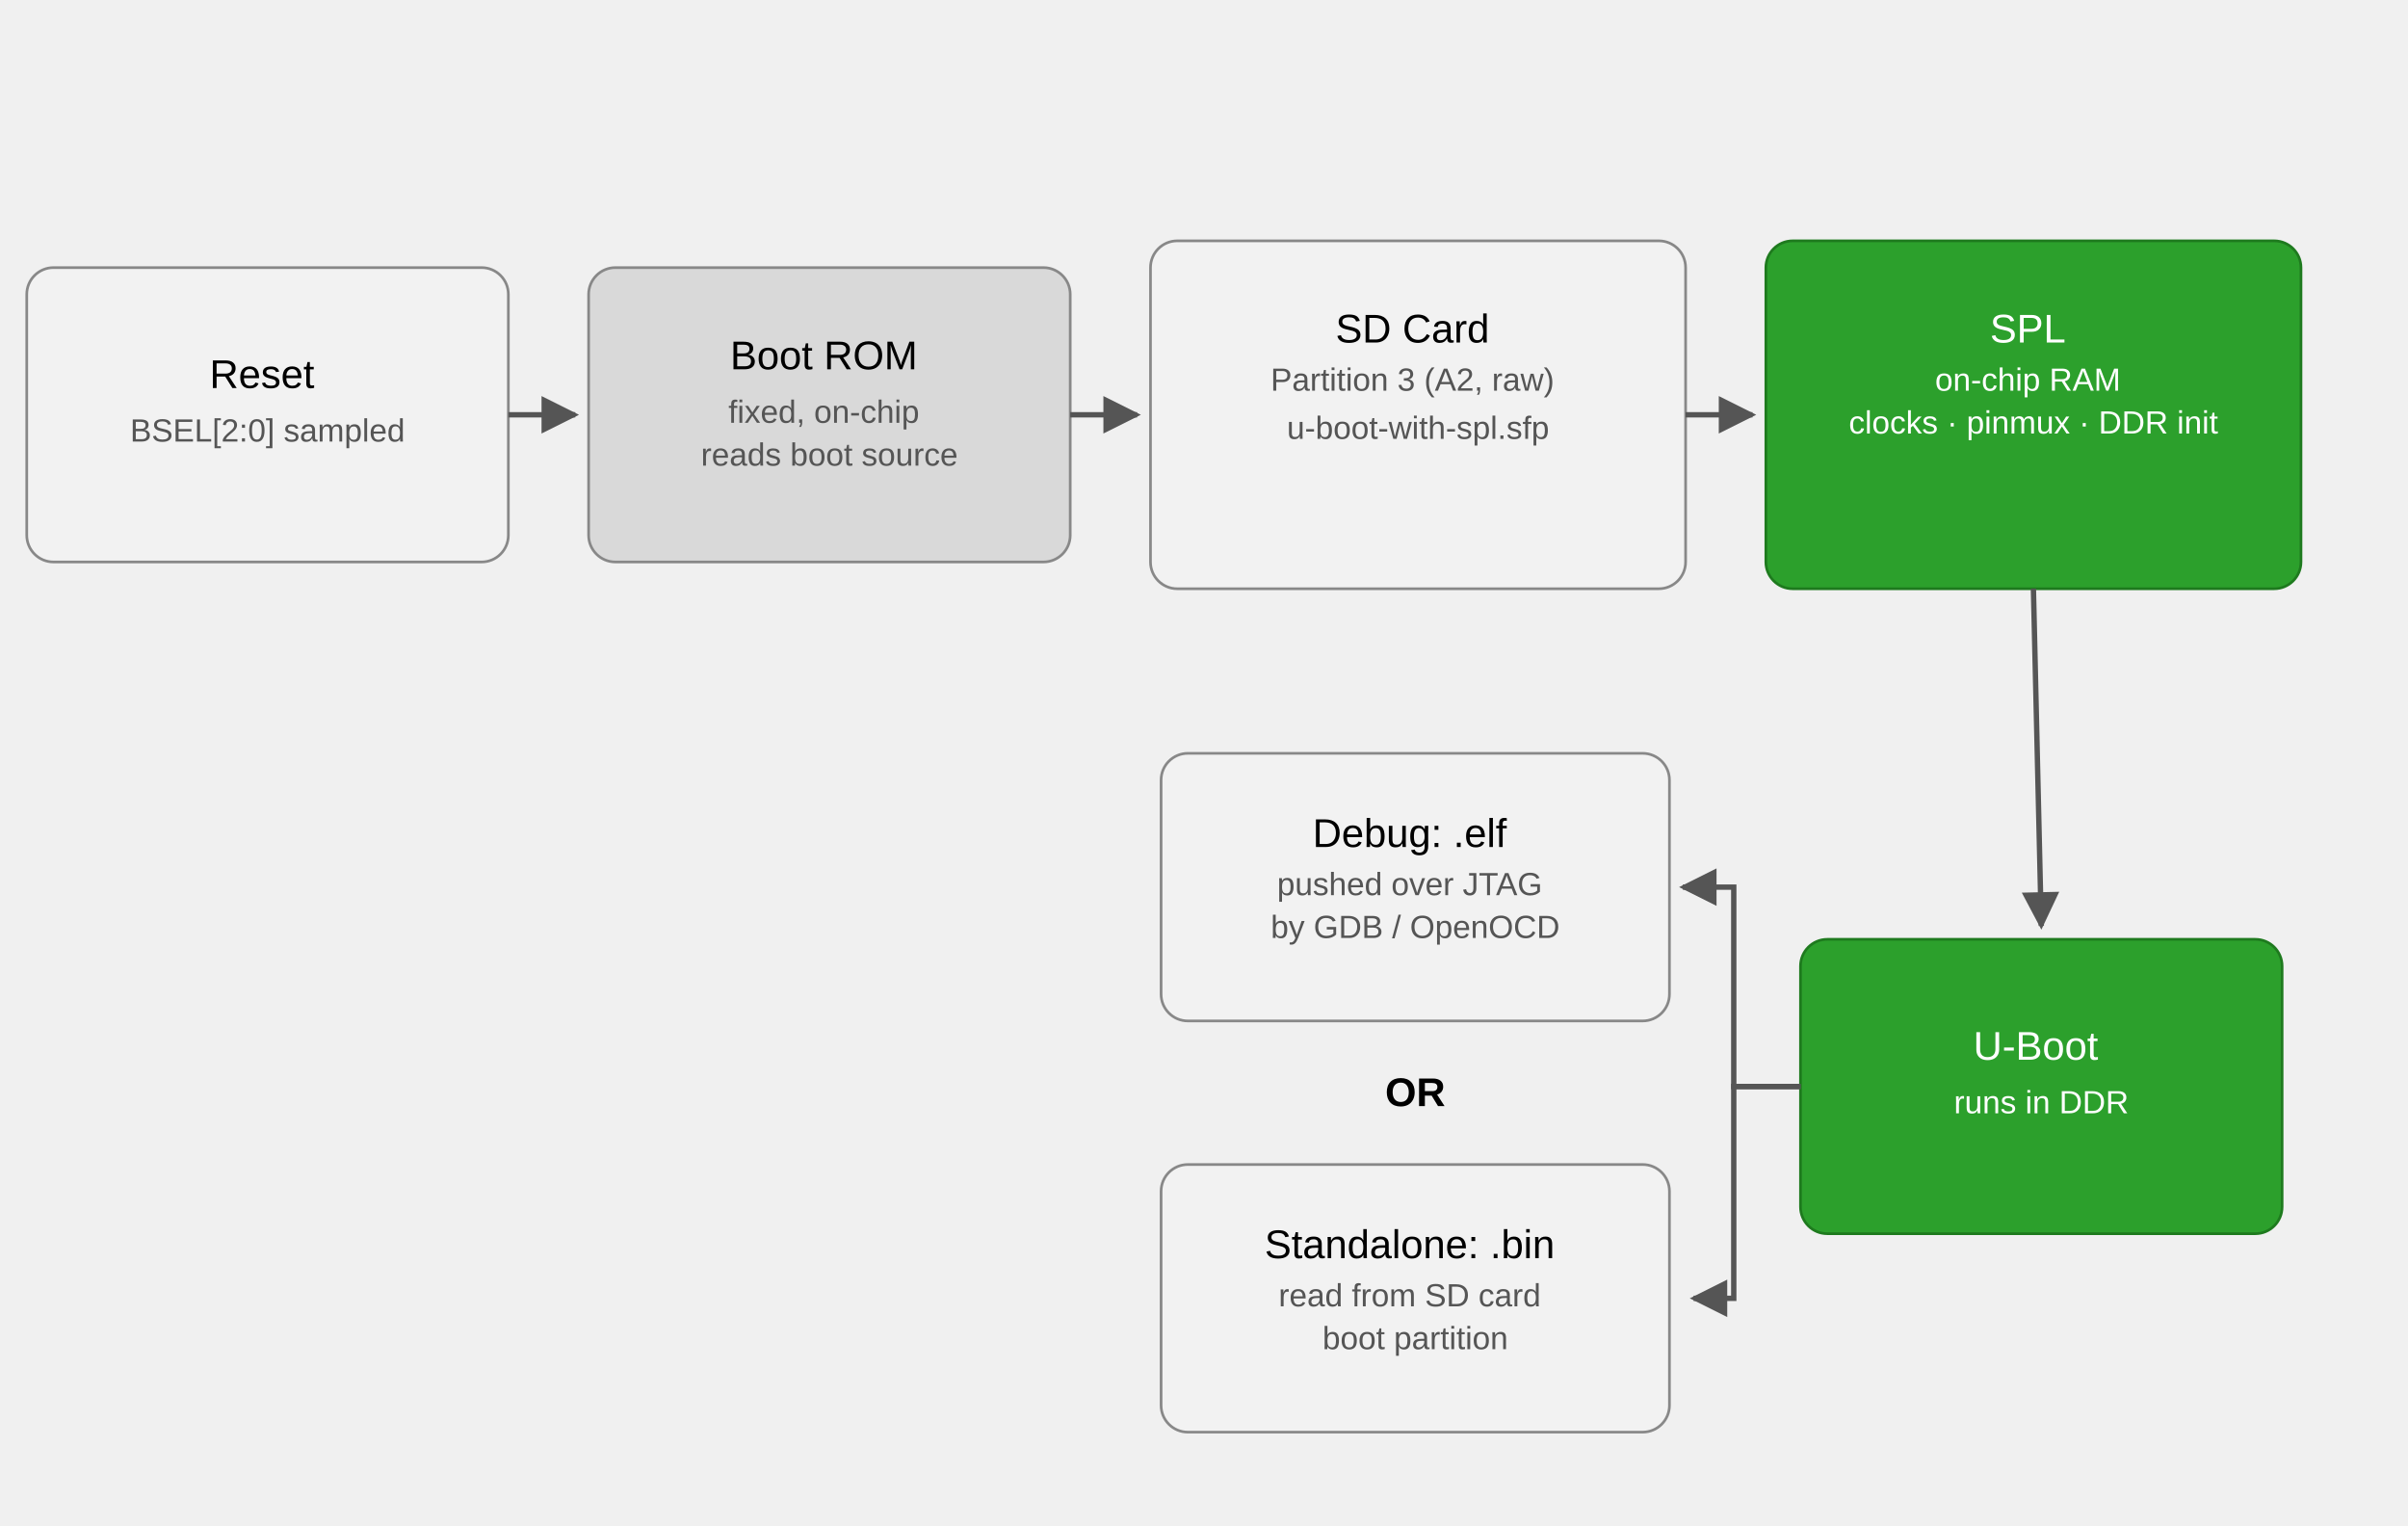
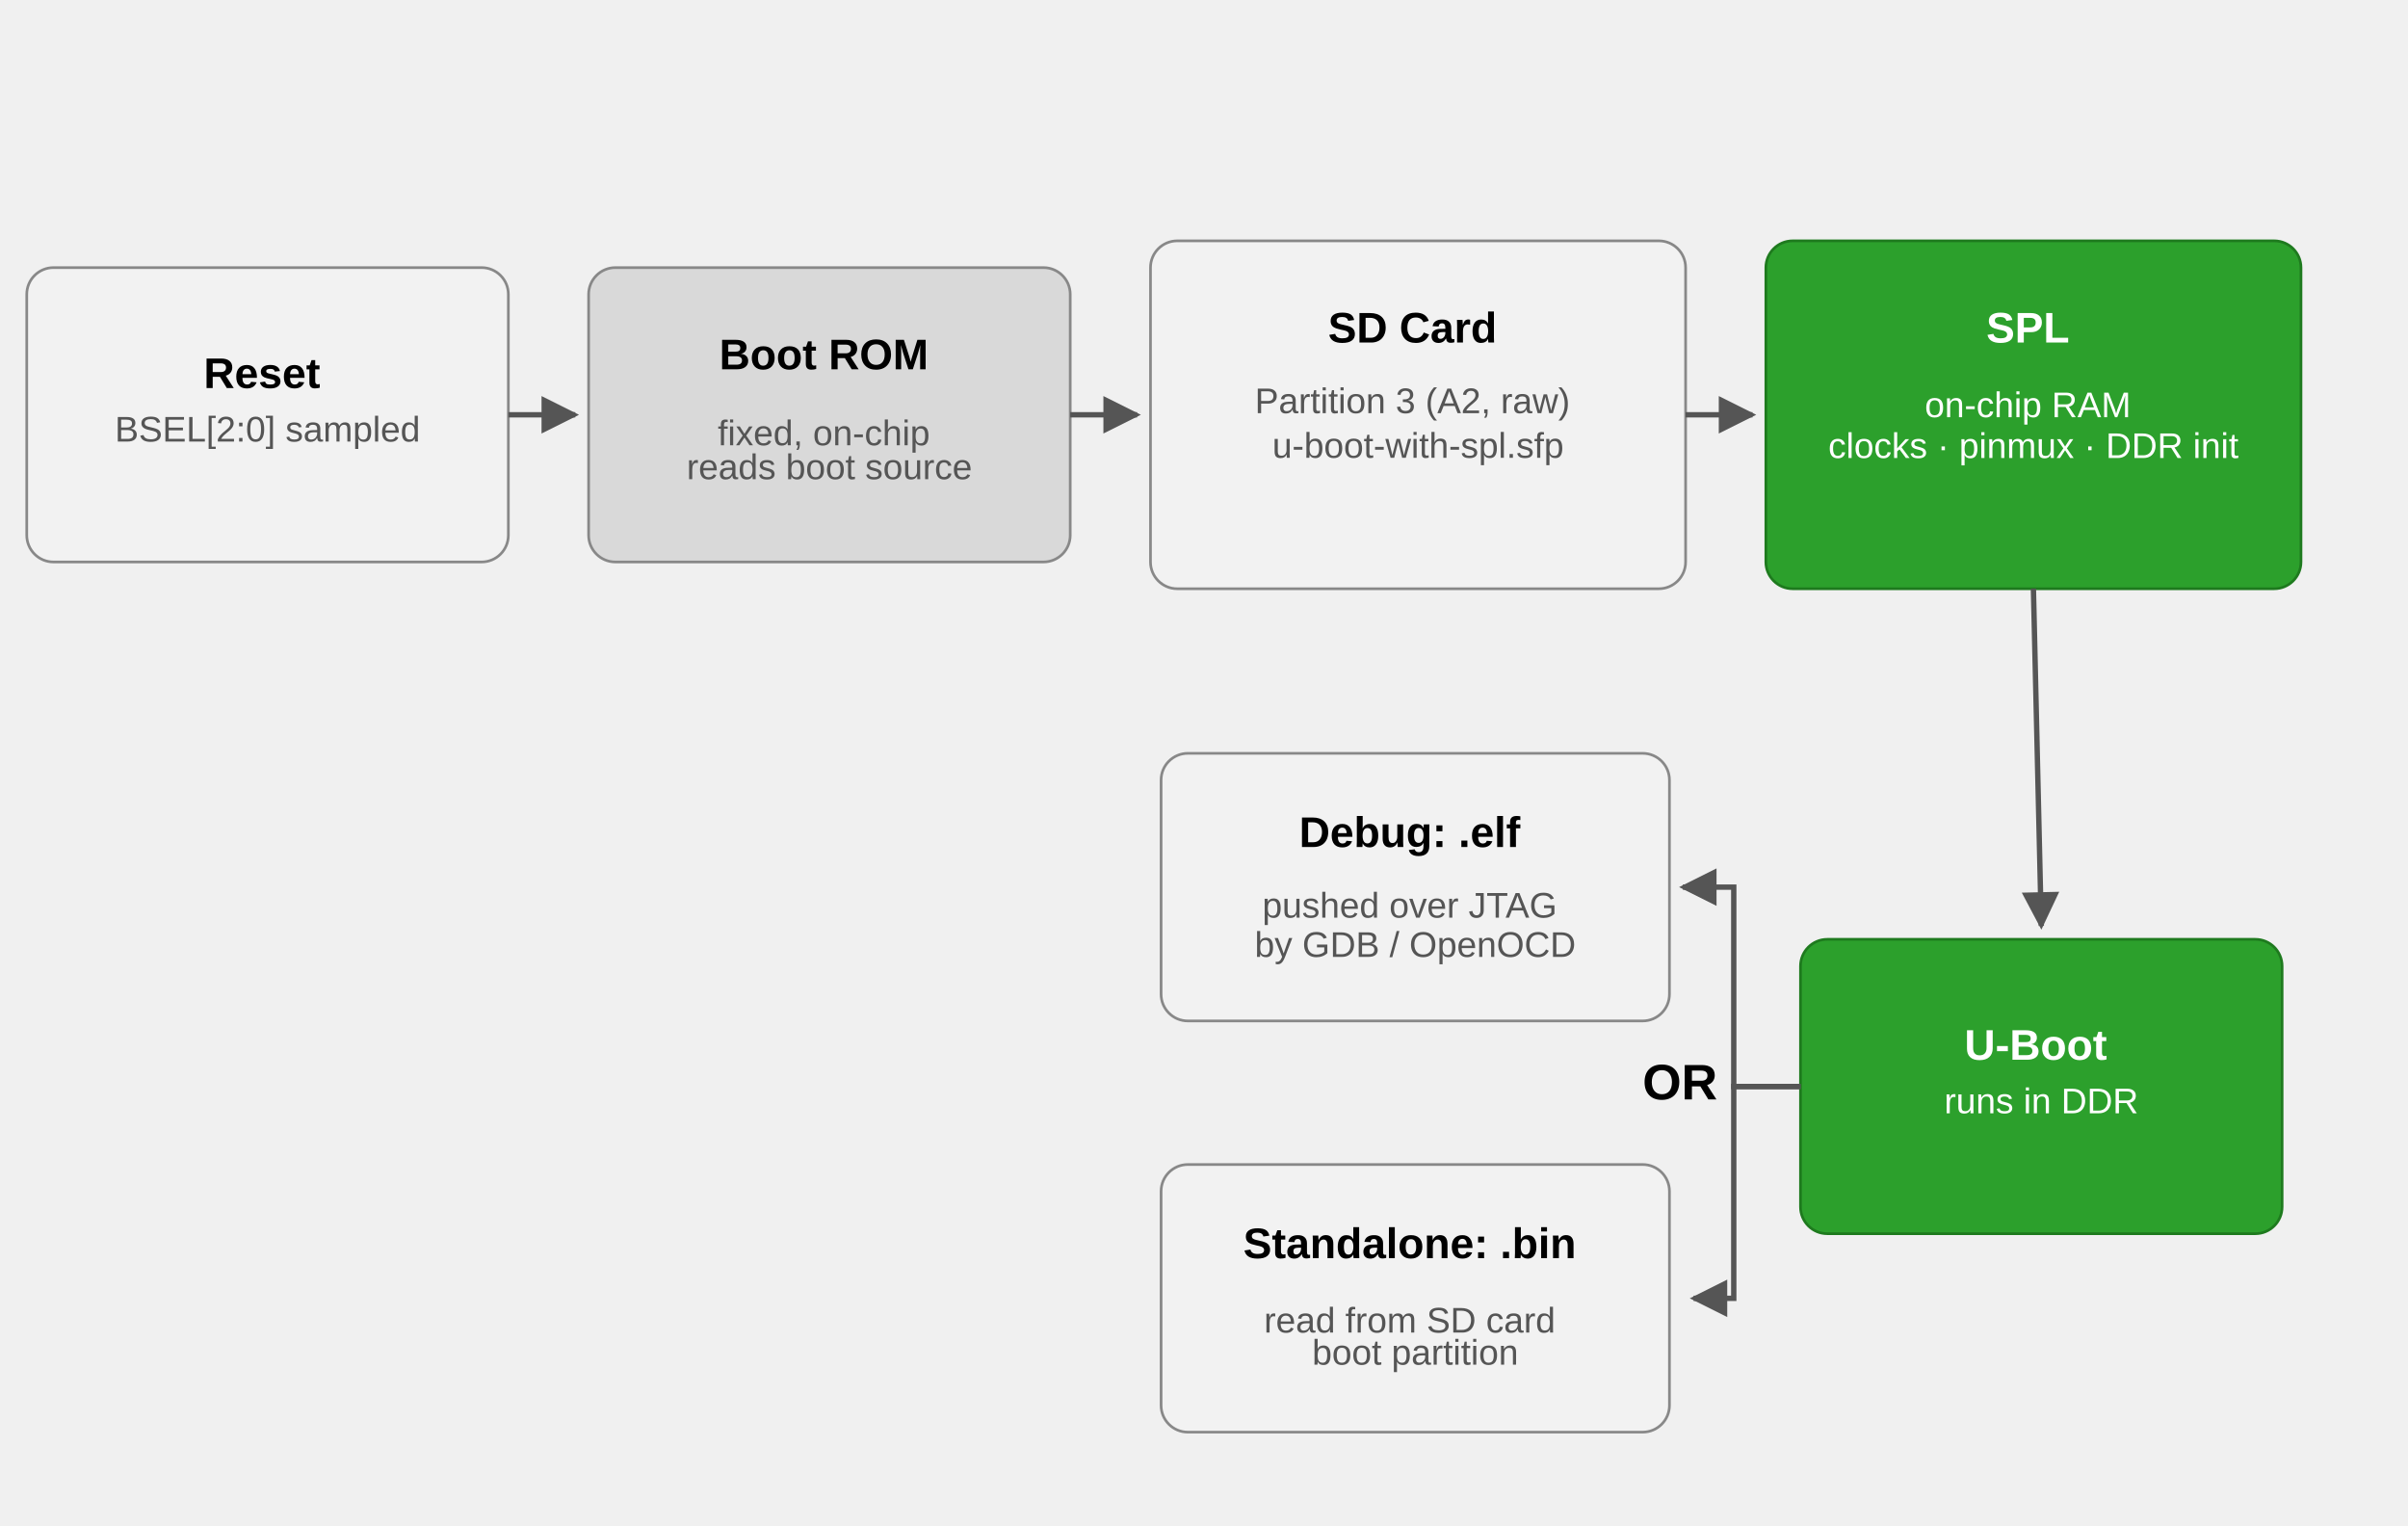
<svg xmlns="http://www.w3.org/2000/svg" viewBox="0 0 900 570" font-family="Segoe UI, Arial, sans-serif" version="1.1" id="svg440">
  <defs id="defs356">
    <marker id="arrow" viewBox="0 0 10 10" refX="9" refY="5" markerWidth="7" markerHeight="7" orient="auto-start-reverse">
      <path d="M 0 0 L 10 5 L 0 10 z" fill="#555" id="path353" />
    </marker>
  </defs>
  <g font-size="15" text-anchor="middle" id="g424">
    <rect x="10" y="100" width="180" height="110" rx="10" fill="#f2f2f2" stroke="#888" id="rect358" />
    <text x="100" y="145" id="text364">
-       <tspan x="100" dy="0" id="tspan360">Reset</tspan>
-       <tspan x="100" dy="20" font-size="12" fill="#555" id="tspan362">BSEL[2:0] sampled</tspan>
+       <tspan x="100" dy="0" id="tspan360" style="font-style:normal;font-variant:normal;font-weight:bold;font-stretch:normal;font-size:16px;font-family:'Segoe UI', Arial, sans-serif;-inkscape-font-specification:'Segoe UI, Arial, sans-serif Bold'">Reset</tspan>
+       <tspan x="100" dy="20" font-size="12px" fill="#555555" id="tspan362" style="font-size:13.333px">BSEL[2:0] sampled</tspan>
    </text>
    <rect x="220" y="100" width="180" height="110" rx="10" fill="#d9d9d9" stroke="#888" id="rect366" />
-     <text x="310" y="138" id="text374">
-       <tspan x="310" dy="0" id="tspan368">Boot ROM</tspan>
-       <tspan x="310" dy="20" font-size="12" fill="#555" id="tspan370">fixed, on-chip</tspan>
-       <tspan x="310" dy="16" font-size="12" fill="#555" id="tspan372">reads boot source</tspan>
+     <text x="310" y="138" id="text374" style="line-height:0">
+       <tspan style="font-style:normal;font-variant:normal;font-weight:bold;font-stretch:normal;font-size:16px;line-height:0.1;font-family:'Segoe UI', Arial, sans-serif;-inkscape-font-specification:'Segoe UI, Arial, sans-serif Bold'" id="tspan19727">Boot ROM</tspan>
+       <tspan id="tspan12896" x="310" y="146.398" style="font-size:13.333px;line-height:1.25">
+         <tspan x="310" dy="20" font-size="12px" fill="#555555" id="tspan12898" style="font-size:13.333px">fixed, on-chip</tspan>
+       </tspan>
+       <tspan x="310" y="163.065" id="tspan14574" style="font-size:13.333px;line-height:1.25">
+         <tspan x="310" dy="16" font-size="12px" fill="#555555" id="tspan14576" style="font-size:13.333px">reads boot source</tspan>
+       </tspan>
    </text>
    <rect x="430" y="90" width="200" height="130" rx="10" fill="#f2f2f2" stroke="#888" id="rect376" />
-     <text x="530" y="128" id="text384">
-       <tspan x="530" dy="0" id="tspan378">SD Card</tspan>
-       <tspan x="530" dy="18" font-size="12" fill="#555" id="tspan380">Partition 3 (A2, raw)</tspan>
-       <tspan x="530" dy="18" font-size="12" fill="#555" id="tspan382">u-boot-with-spl.sfp</tspan>
+     <text x="530" y="128" id="text384" style="line-height:0">
+       <tspan style="font-style:normal;font-variant:normal;font-weight:bold;font-stretch:normal;font-size:16px;line-height:0.1;font-family:'Segoe UI', Arial, sans-serif;-inkscape-font-specification:'Segoe UI, Arial, sans-serif Bold'" id="tspan28288" x="530" y="128">SD Card</tspan>
+       <tspan id="tspan22272" x="530" y="136.398" style="font-style:normal;font-variant:normal;font-weight:normal;font-stretch:normal;font-size:13.333px;line-height:1.25;font-family:'Segoe UI', Arial, sans-serif, Norm10al;-inkscape-font-specification:'Segoe UI, Arial, sans-serif, Norm10al'">
+         <tspan x="530" dy="18" font-size="12px" fill="#555555" id="tspan22274" style="font-style:normal;font-variant:normal;font-weight:normal;font-stretch:normal;font-size:13.333px;font-family:'Segoe UI', Arial, sans-serif, Norm10al;-inkscape-font-specification:'Segoe UI, Arial, sans-serif, Norm10al'">Partition 3 (A2, raw)</tspan>
+       </tspan>
+       <tspan x="530" y="153.065" id="tspan24527" style="font-style:normal;font-variant:normal;font-weight:normal;font-stretch:normal;font-size:13.333px;line-height:1.25;font-family:'Segoe UI', Arial, sans-serif, Norm10al;-inkscape-font-specification:'Segoe UI, Arial, sans-serif, Norm10al'">
+         <tspan x="530" dy="18" font-size="12px" fill="#555555" id="tspan24529" style="font-style:normal;font-variant:normal;font-weight:normal;font-stretch:normal;font-size:13.333px;font-family:'Segoe UI', Arial, sans-serif, Norm10al;-inkscape-font-specification:'Segoe UI, Arial, sans-serif, Norm10al'">u-boot-with-spl.sfp</tspan>
+       </tspan>
    </text>
    <rect x="660" y="90" width="200" height="130" rx="10" fill="#2ca02c" stroke="#1e7a1e" id="rect386" />
-     <text x="760" y="128" fill="#fff" id="text394">
-       <tspan x="760" dy="0" id="tspan388">SPL</tspan>
-       <tspan x="760" dy="18" font-size="12" id="tspan390">on-chip RAM</tspan>
-       <tspan x="760" dy="16" font-size="12" id="tspan392">clocks · pinmux · DDR init</tspan>
+     <text x="760" y="128" fill="#ffffff" id="text394" style="line-height:0">
+       <tspan style="font-style:normal;font-variant:normal;font-weight:bold;font-stretch:normal;font-size:16px;line-height:0.1;font-family:'Segoe UI', Arial, sans-serif;-inkscape-font-specification:'Segoe UI, Arial, sans-serif Bold'" id="tspan52895">SPL</tspan>
+       <tspan x="760" y="137.899" id="tspan47964" style="line-height:1.25">
+         <tspan x="760" dy="18" font-size="12px" style="font-size:13.333px" id="tspan47966">on-chip RAM</tspan>
+       </tspan>
+       <tspan x="760" y="155.148" id="tspan38714" style="font-size:13.333px;line-height:1.25">
+         <tspan x="760" dy="16" font-size="12px" id="tspan38716" style="font-size:13.333px">clocks · pinmux · DDR init</tspan>
+       </tspan>
    </text>
    <rect x="672.944" y="351.009" width="180" height="110" rx="10" fill="#2ca02c" stroke="#1e7a1e" id="rect396" />
    <text x="762.944" y="396.009" fill="#ffffff" id="text402">
-       <tspan x="762.944" dy="0" id="tspan398">U-Boot</tspan>
-       <tspan x="762.944" dy="20" font-size="12px" id="tspan400">runs in DDR</tspan>
+       <tspan x="762.944" dy="0" id="tspan398" style="font-style:normal;font-variant:normal;font-weight:bold;font-stretch:normal;font-size:16px;font-family:'Segoe UI', Arial, sans-serif;-inkscape-font-specification:'Segoe UI, Arial, sans-serif Bold'">U-Boot</tspan>
+       <tspan x="762.944" dy="20" font-size="12px" id="tspan400" style="font-size:13.333px">runs in DDR</tspan>
    </text>
    <rect x="433.962" y="281.506" width="190" height="100" rx="10" fill="#f2f2f2" stroke="#888888" id="rect404" />
-     <text x="528.962" y="316.506" id="text412">
-       <tspan x="528.962" dy="0" id="tspan406">Debug: .elf</tspan>
-       <tspan x="528.962" dy="18" font-size="12px" fill="#555555" id="tspan408">pushed over JTAG</tspan>
-       <tspan x="528.962" dy="16" font-size="12px" fill="#555555" id="tspan410">by GDB / OpenOCD</tspan>
+     <text x="528.962" y="316.506" id="text412" style="line-height:0">
+       <tspan style="font-style:normal;font-variant:normal;font-weight:bold;font-stretch:normal;font-size:16px;line-height:0.1;font-family:'Segoe UI', Arial, sans-serif;-inkscape-font-specification:'Segoe UI, Arial, sans-serif Bold'" id="tspan62986" x="528.962" y="316.506">Debug: .elf</tspan>
+       <tspan id="tspan56362" x="528.962" y="324.904" style="font-size:13.333px;line-height:1.25">
+         <tspan x="528.962" dy="18" font-size="12px" fill="#555555" id="tspan56364" style="font-size:13.333px;line-height:1.25">pushed over JTAG</tspan>
+       </tspan>
+       <tspan x="528.962" y="341.571" id="tspan58223" style="font-size:13.333px;line-height:1.25">
+         <tspan x="528.962" dy="16" font-size="12px" fill="#555555" id="tspan58225" style="font-size:13.333px;line-height:1.25">by GDB / OpenOCD</tspan>
+       </tspan>
    </text>
    <rect x="433.962" y="435.164" width="190" height="100" rx="10" fill="#f2f2f2" stroke="#888888" id="rect414" />
-     <text x="528.962" y="470.164" id="text422">
-       <tspan x="528.962" dy="0" id="tspan416">Standalone: .bin</tspan>
-       <tspan x="528.962" dy="18" font-size="12px" fill="#555555" id="tspan418">read from SD card</tspan>
-       <tspan x="528.962" dy="16" font-size="12px" fill="#555555" id="tspan420">boot partition</tspan>
+     <text x="528.962" y="470.164" id="text422" style="line-height:0">
+       <tspan style="font-style:normal;font-variant:normal;font-weight:bold;font-stretch:normal;font-size:16px;line-height:0.4;font-family:'Segoe UI', Arial, sans-serif;-inkscape-font-specification:'Segoe UI, Arial, sans-serif Bold'" id="tspan97582">Standalone: .bin</tspan>
+       <tspan x="528.962" dy="18" font-size="12px" fill="#555555" id="tspan80648" style="font-size:13.333px;line-height:1.1" y="479.962">read from SD card</tspan>
+       <tspan x="528.962" y="493.962" id="tspan82984" style="font-size:13.333px;line-height:1">
+         <tspan x="528.962" dy="16" font-size="12px" fill="#555555" id="tspan82986" style="font-size:13.333px">boot partition</tspan>
+       </tspan>
    </text>
-     <text x="528.962" y="413.335" font-size="15" font-weight="bold" fill="#000000" text-anchor="middle" id="text_or">OR</text>
+     <text x="627.902" y="410.828" font-size="15" font-weight="bold" fill="#000000" text-anchor="middle" id="text_or" style="font-size:18.667px">OR</text>
  </g>
  <g stroke="#555" stroke-width="2" fill="none" marker-end="url(#arrow)" id="g438">
    <line x1="190" y1="155" x2="215" y2="155" id="line426" />
    <line x1="400" y1="155" x2="425" y2="155" id="line428" />
    <line x1="630" y1="155" x2="655" y2="155" id="line430" />
    <line x1="760" y1="220" x2="762.944" y2="346" id="path433" />
    <path d="M 672.944 406.009 L 648 406.009 L 648 331.506 L 628.962 331.506" id="path434" />
    <path d="M 672.944 406.009 L 648 406.009 L 648 485.164 L 632.962 485.164" id="path435" />
  </g>
</svg>
